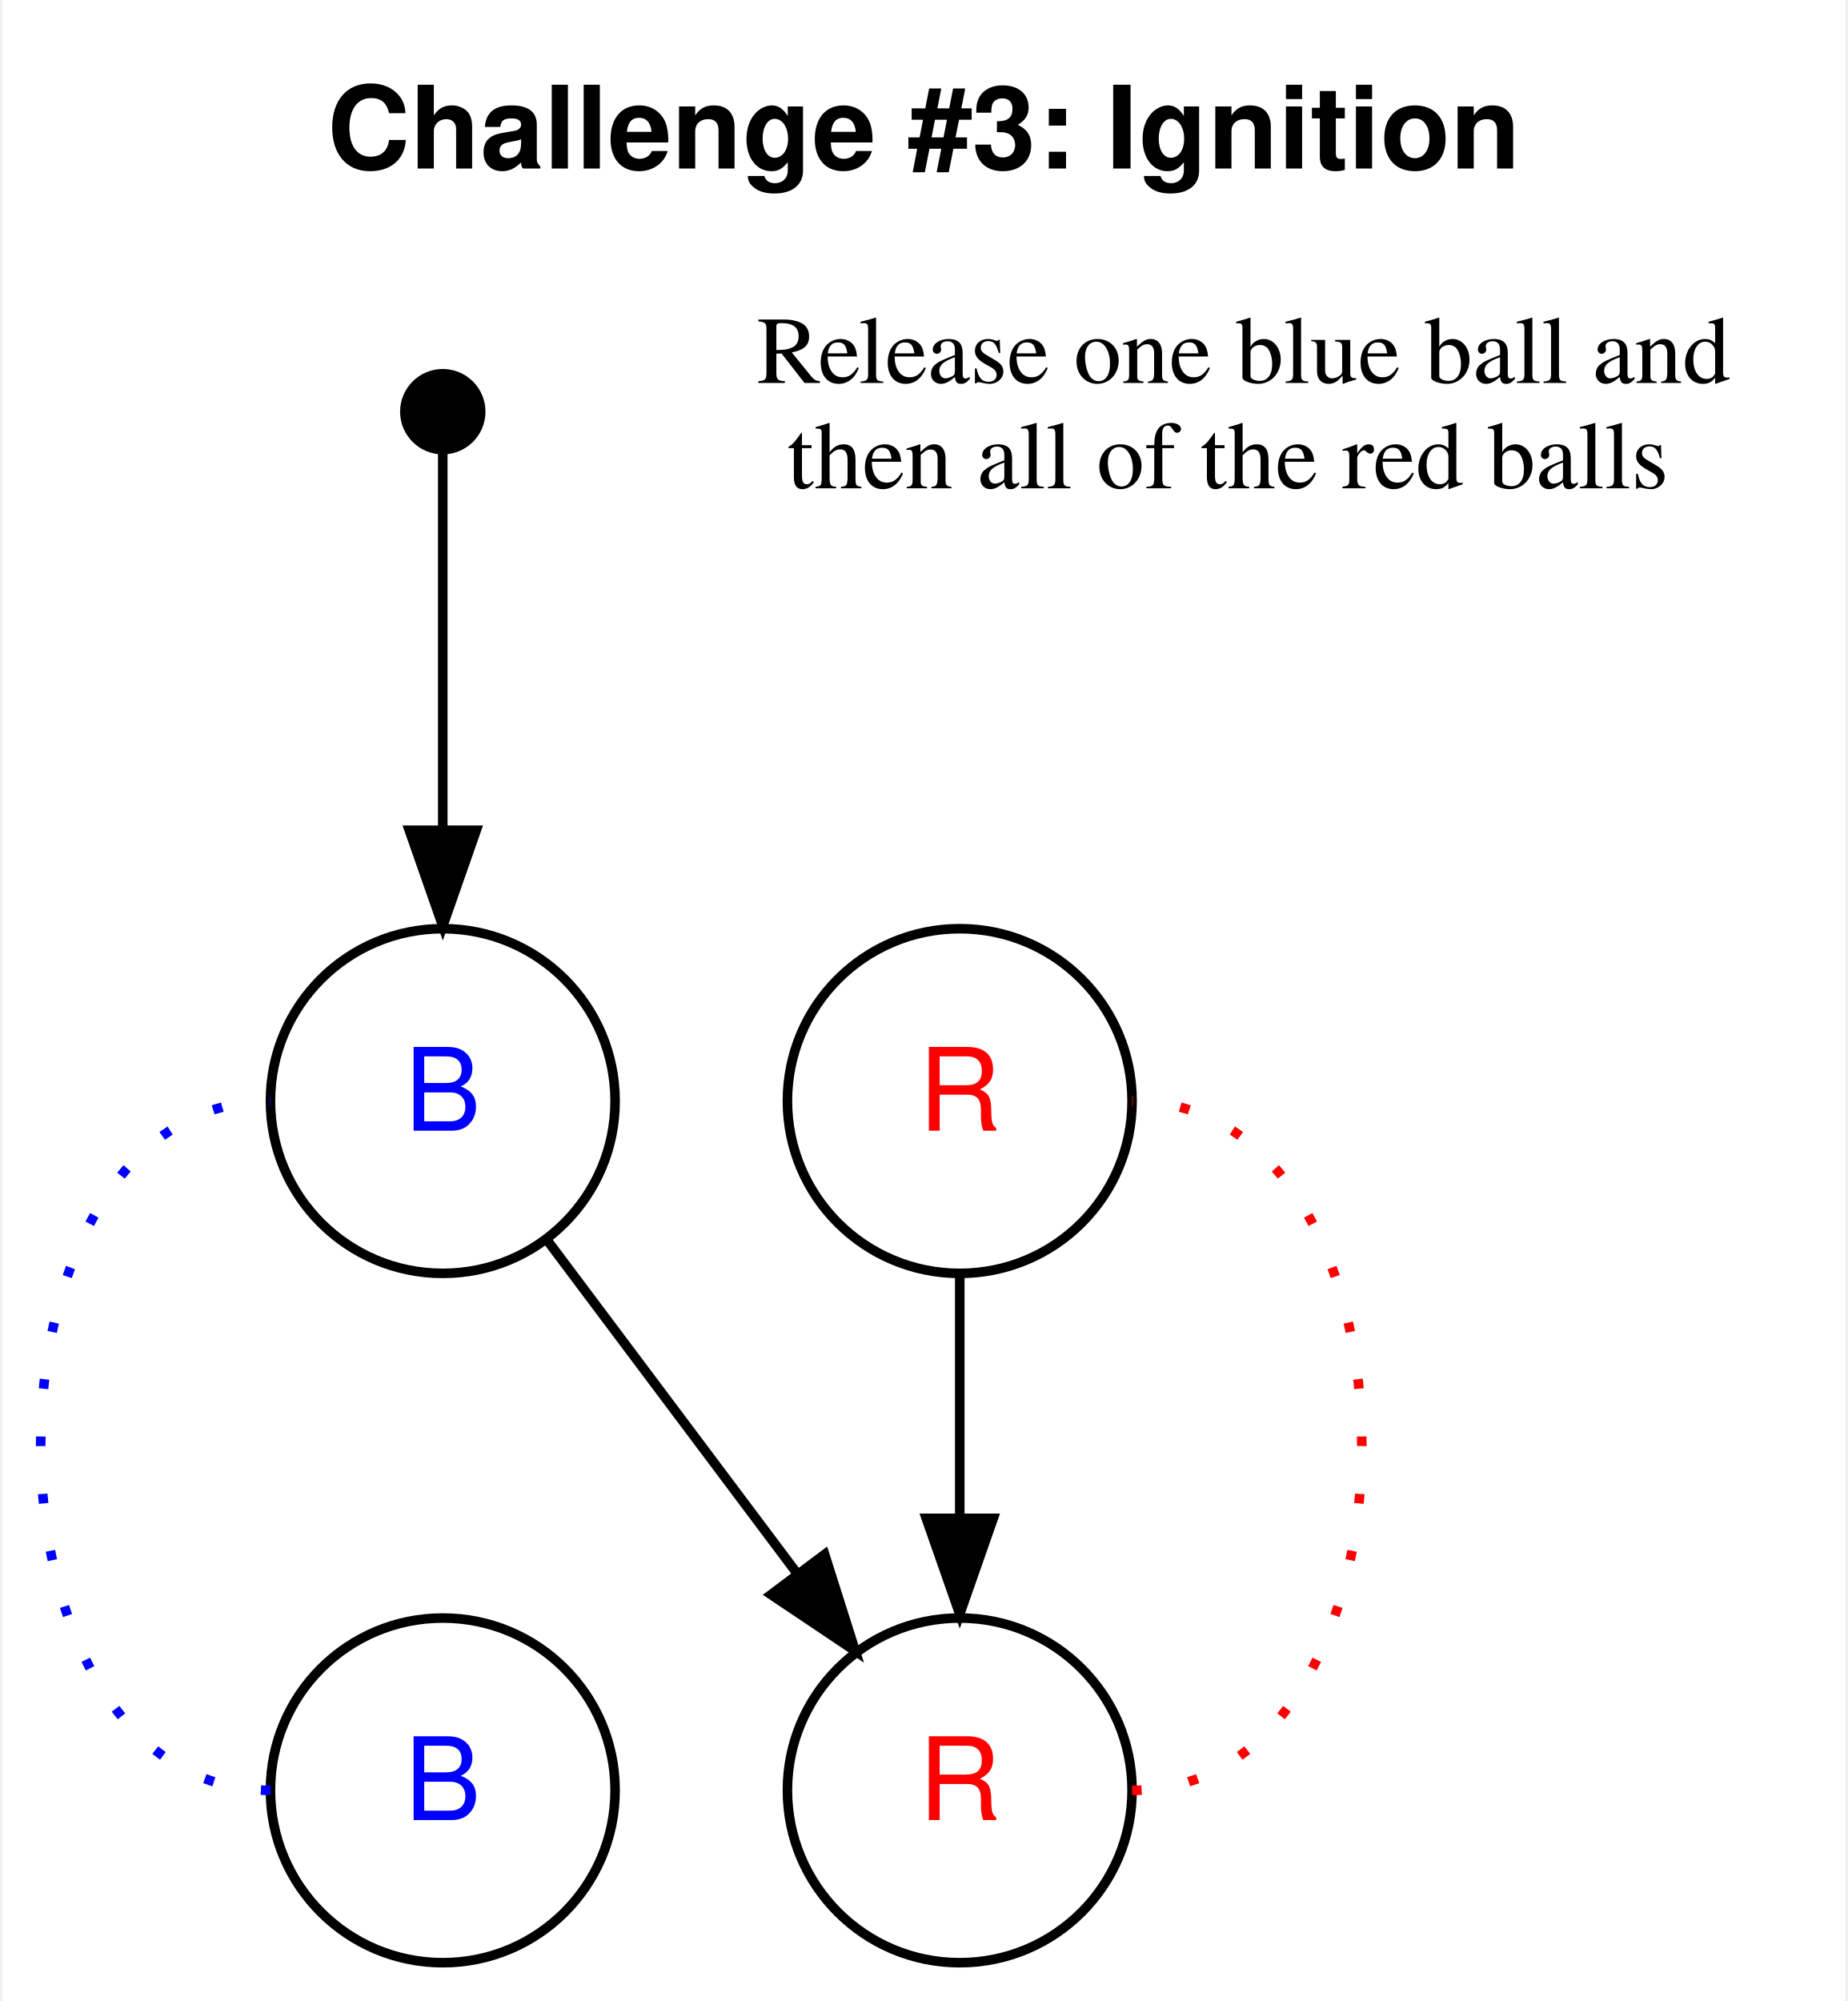
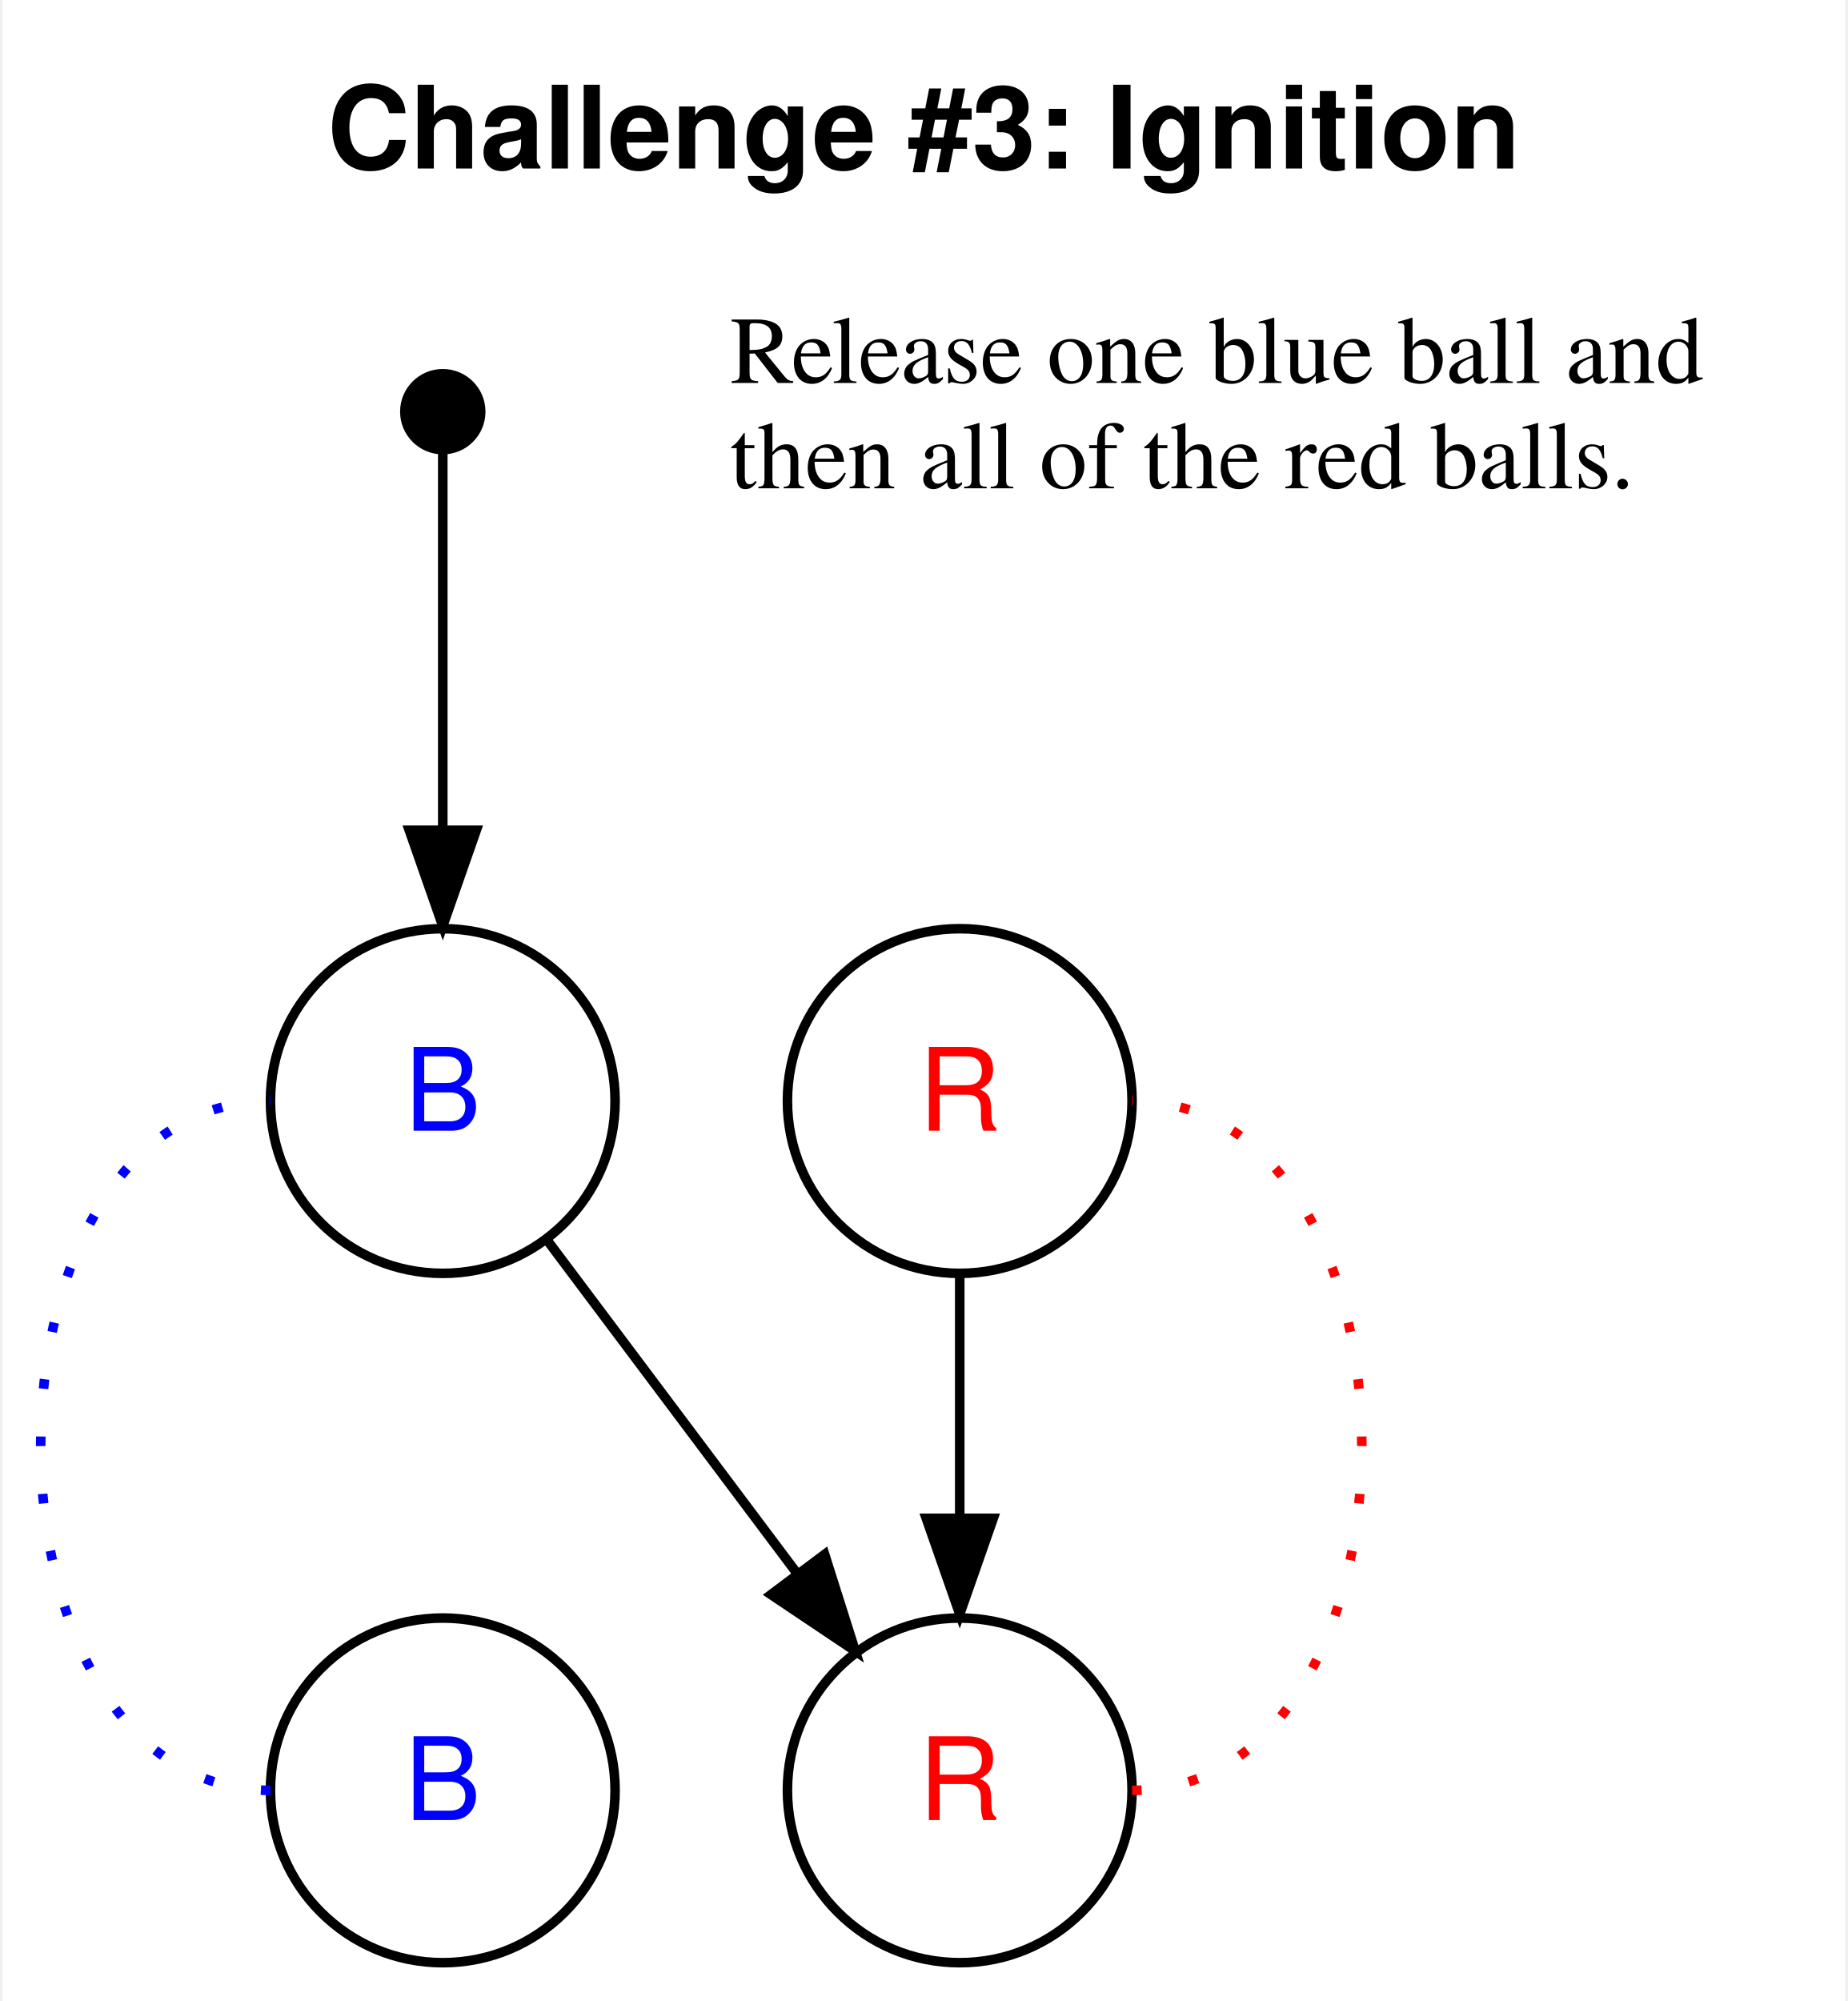
<svg xmlns="http://www.w3.org/2000/svg" width="193pt" height="209pt" viewBox="0.00 0.00 192.50 209.00">
  <g id="graph0" class="graph" transform="scale(1 1) rotate(0) translate(4 205)">
    <polygon fill="#ffffff" stroke="transparent" points="-4,4 -4,-205 188.5,-205 188.5,4 -4,4" />
    <text text-anchor="middle" x="92.25" y="-187.4" font-family="Helvetica,sans-Serif" font-weight="bold" font-size="12.00" fill="#000000">Challenge #3: Ignition</text>
    <g id="node1" class="node">
      <ellipse fill="#000000" stroke="#000000" cx="42" cy="-162" rx="3.96" ry="3.96" />
    </g>
    <g id="node2" class="node">
      <ellipse fill="none" stroke="#000000" cx="42" cy="-90" rx="18" ry="18" />
      <text text-anchor="middle" x="42" y="-86.9" font-family="Helvetica,sans-Serif" font-size="12.00" fill="#0000ff">B</text>
    </g>
    <g id="edge1" class="edge">
      <path fill="none" stroke="#000000" d="M42,-157.712C42,-150.062 42,-133.472 42,-118.629" />
      <polygon fill="#000000" stroke="#000000" points="45.5,-118.282 42,-108.282 38.5,-118.282 45.5,-118.282" />
    </g>
    <g id="node5" class="node">
      <ellipse fill="none" stroke="#000000" cx="96" cy="-18" rx="18" ry="18" />
      <text text-anchor="middle" x="96" y="-14.9" font-family="Helvetica,sans-Serif" font-size="12.00" fill="#ff0000">R</text>
    </g>
    <g id="edge2" class="edge">
      <path fill="none" stroke="#000000" d="M52.928,-75.43C60.393,-65.475 70.437,-52.084 78.947,-40.737" />
      <polygon fill="#000000" stroke="#000000" points="81.888,-42.649 85.088,-32.549 76.288,-38.449 81.888,-42.649" />
    </g>
    <g id="node3" class="node">
      <ellipse fill="none" stroke="#000000" cx="42" cy="-18" rx="18" ry="18" />
      <text text-anchor="middle" x="42" y="-14.9" font-family="Helvetica,sans-Serif" font-size="12.00" fill="#0000ff">B</text>
    </g>
    <g id="edge4" class="edge">
      <path fill="none" stroke="#0000ff" stroke-dasharray="1,5" d="M24,-18C-8,-18 -8,-90 24,-90" />
    </g>
    <g id="node4" class="node">
      <ellipse fill="none" stroke="#000000" cx="96" cy="-90" rx="18" ry="18" />
      <text text-anchor="middle" x="96" y="-86.9" font-family="Helvetica,sans-Serif" font-size="12.00" fill="#ff0000">R</text>
    </g>
    <g id="edge3" class="edge">
      <path fill="none" stroke="#000000" d="M96,-71.831C96,-64.131 96,-54.974 96,-46.417" />
      <polygon fill="#000000" stroke="#000000" points="99.5,-46.413 96,-36.413 92.5,-46.413 99.5,-46.413" />
    </g>
    <g id="edge5" class="edge">
      <path fill="none" stroke="#ff0000" stroke-dasharray="1,5" d="M114,-18C146,-18 146,-90 114,-90" />
    </g>
    <g id="node6" class="node">
-       <text text-anchor="end" x="176.5" y="-165" font-family="Times" font-size="10.00" fill="#000000">Release one blue ball and</text>
-       <text text-anchor="middle" x="124" y="-154" font-family="Times" font-size="10.00" fill="#000000">then all of the red balls</text>
+       <text text-anchor="start" x="72" y="-165" font-family="Times" font-size="10.00" fill="#000000">Release one blue ball and</text>
+       <text text-anchor="start" x="72" y="-154" font-family="Times" font-size="10.00" fill="#000000">then all of the red balls.</text>
    </g>
  </g>
</svg>
